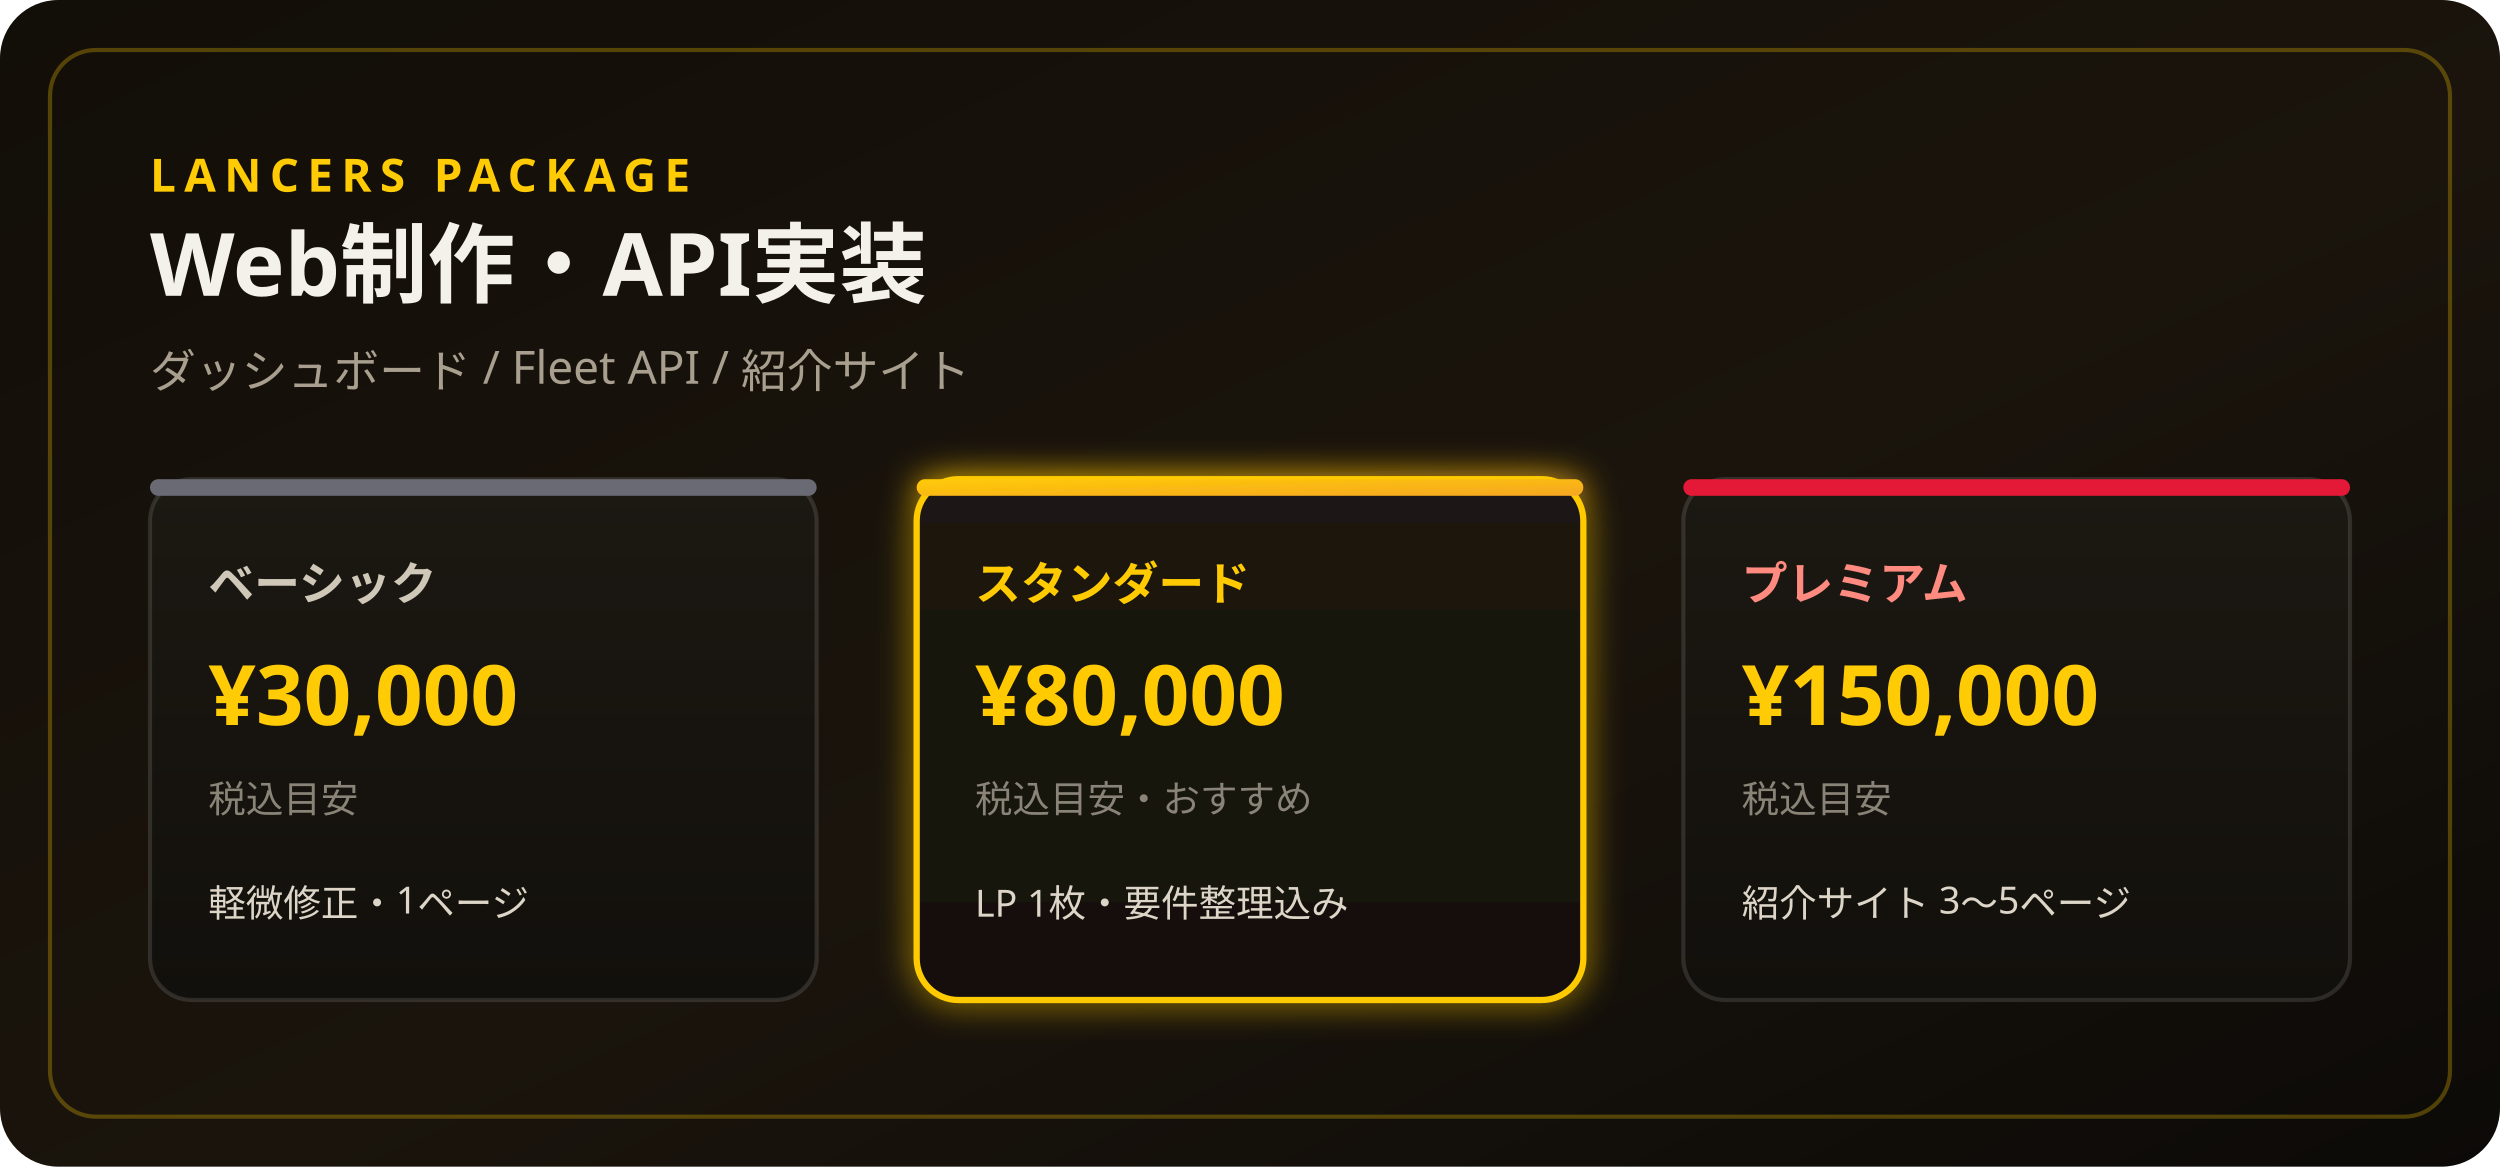
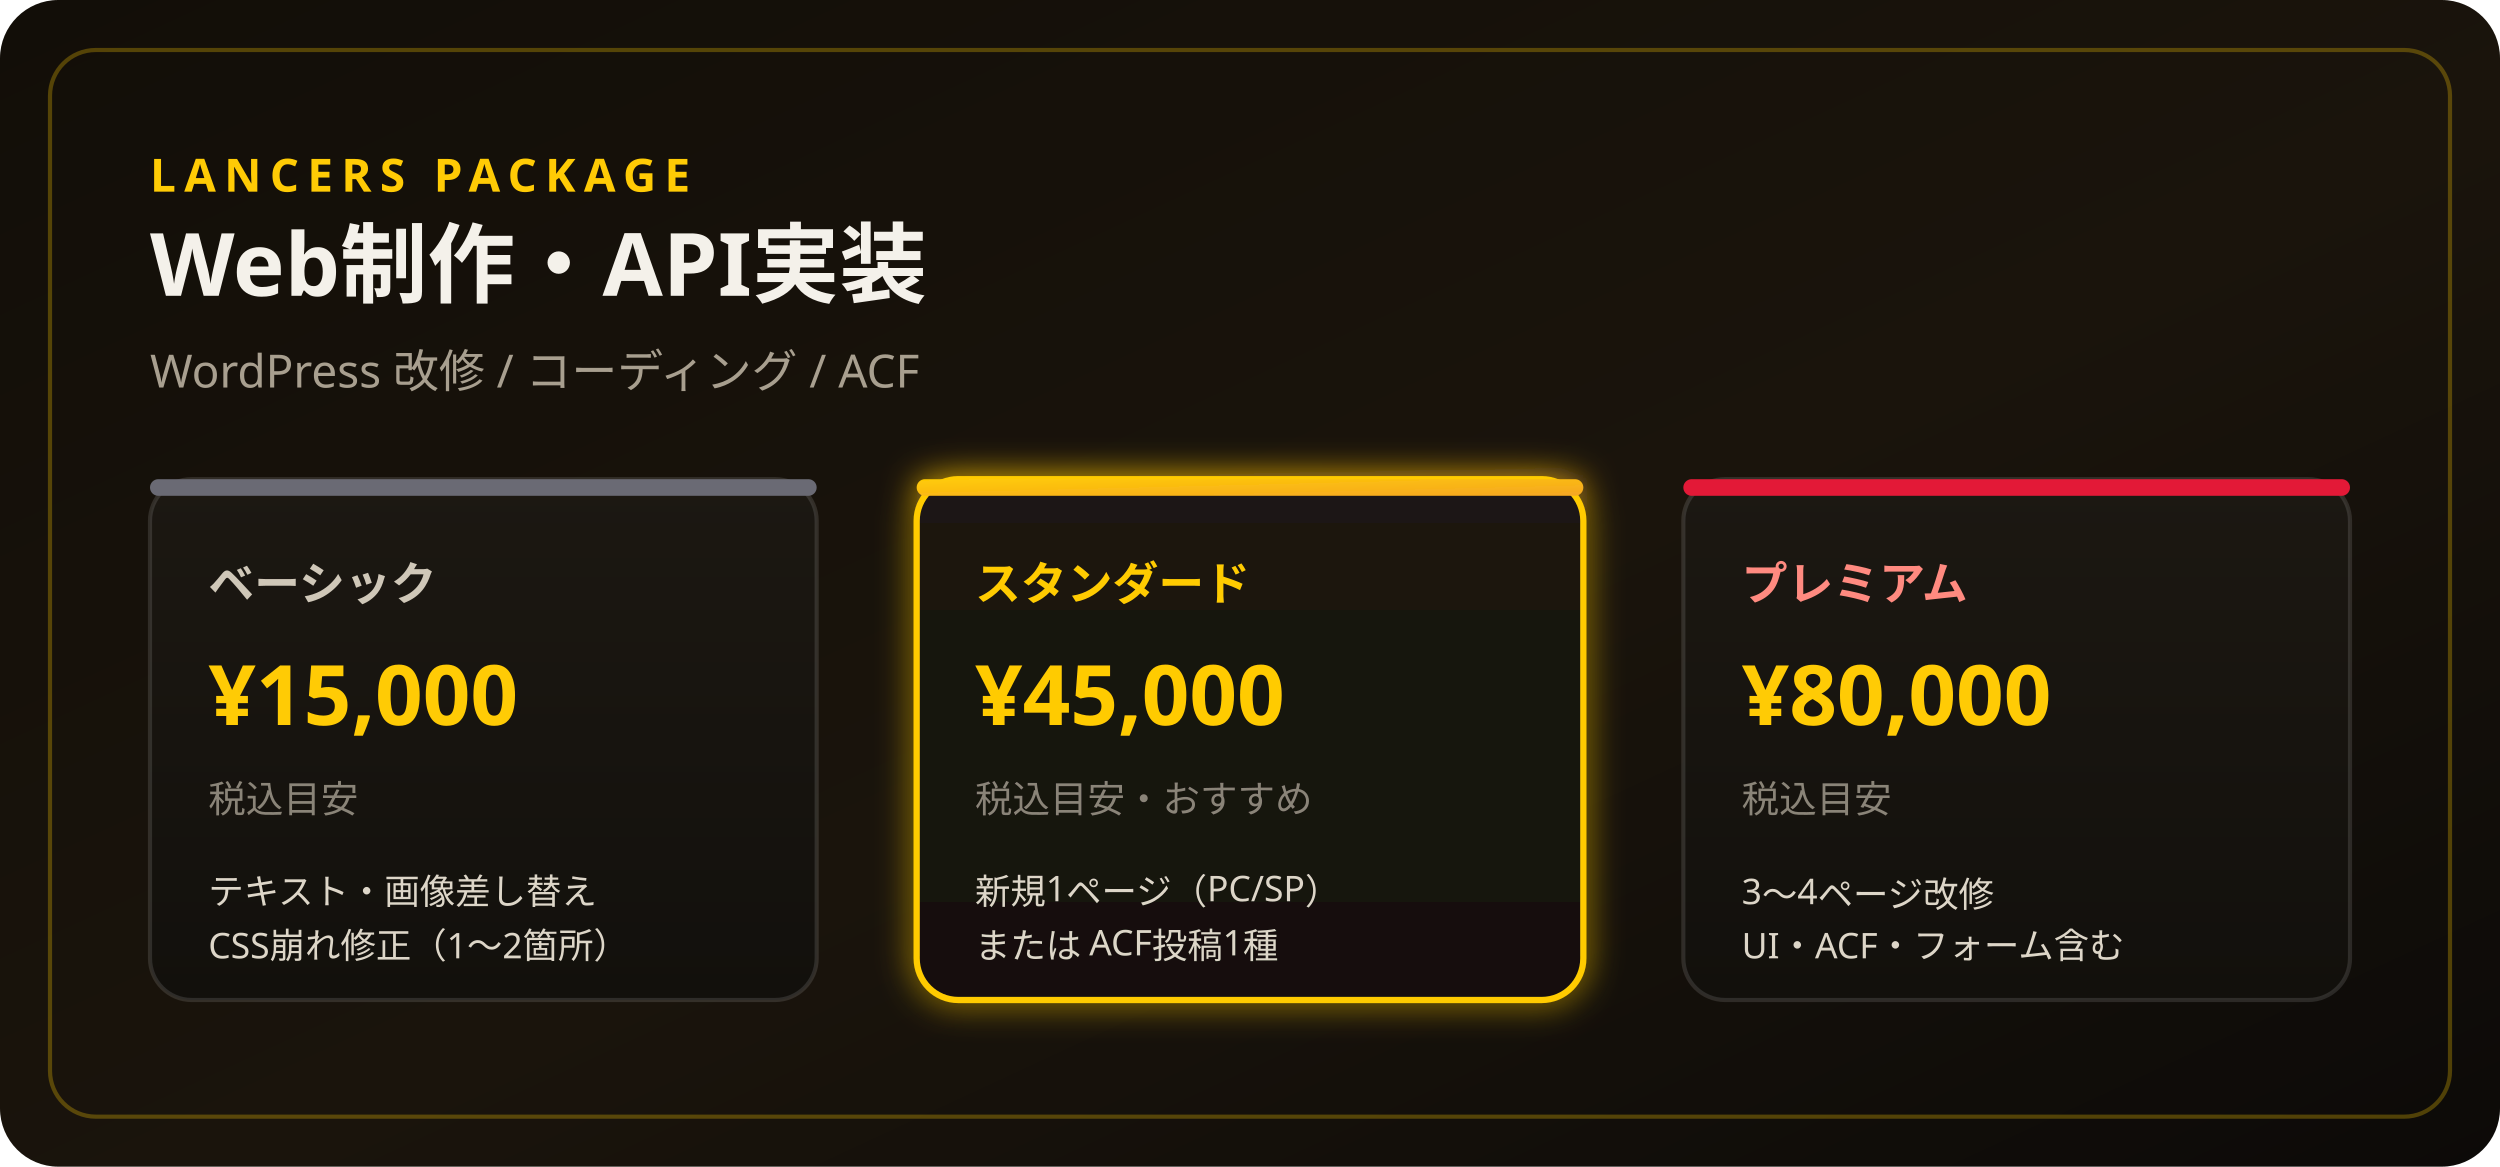
<svg xmlns="http://www.w3.org/2000/svg" viewBox="0 0 1200 560" role="img" aria-labelledby="title desc">
  <defs>
    <linearGradient id="bg" x1="0" y1="0" x2="1" y2="1">
      <stop offset="0%" stop-color="#120e08" />
      <stop offset="55%" stop-color="#1a140c" />
      <stop offset="100%" stop-color="#0c0a08" />
    </linearGradient>
    <linearGradient id="gold" x1="0" y1="0" x2="1" y2="1">
      <stop offset="0%" stop-color="#ffcb05" />
      <stop offset="100%" stop-color="#f5a623" />
    </linearGradient>
    <linearGradient id="cardA" x1="0" y1="0" x2="0" y2="1">
      <stop offset="0%" stop-color="#1c1812" />
      <stop offset="100%" stop-color="#12100c" />
    </linearGradient>
    <filter id="glow" x="-20%" y="-20%" width="140%" height="140%">
      <feGaussianBlur stdDeviation="8" result="b" />
      <feMerge>
        <feMergeNode in="b" />
        <feMergeNode in="SourceGraphic" />
      </feMerge>
    </filter>
  </defs>
  <rect width="1200" height="560" rx="28" fill="url(#bg)" />
  <rect x="24" y="24" width="1152" height="512" rx="22" fill="none" stroke="rgba(255,203,5,0.28)" stroke-width="2" />
  <text x="72" y="92" fill="#ffcb05" font-family="ui-sans-serif, system-ui, sans-serif" font-size="22" font-weight="700" letter-spacing="4">LANCERS PACKAGE</text>
  <text x="72" y="142" fill="#f4f1ea" font-family="ui-sans-serif, system-ui, sans-serif" font-size="42" font-weight="800">Web制作・API実装</text>
-   <text x="72" y="186" fill="#a89f8f" font-family="ui-sans-serif, system-ui, sans-serif" font-size="22">ダッシュボード / Fleet API / 紹介サイト</text>
+   <text x="72" y="186" fill="#a89f8f" font-family="ui-sans-serif, system-ui, sans-serif" font-size="22">WordPress 改修 / コーディング / ACF</text>
  <g transform="translate(72,230)">
    <rect width="320" height="250" rx="20" fill="url(#cardA)" stroke="rgba(255,255,255,0.12)" stroke-width="2" />
    <rect x="0" y="0" width="320" height="8" rx="4" fill="#6a6a74" />
    <text x="28" y="58" fill="#cfc7b8" font-family="ui-sans-serif, system-ui, sans-serif" font-size="22" font-weight="700">ベーシック</text>
-     <text x="28" y="118" fill="#ffcb05" font-family="ui-sans-serif, system-ui, sans-serif" font-size="40" font-weight="800">¥30,000</text>
+     <text x="28" y="118" fill="#ffcb05" font-family="ui-sans-serif, system-ui, sans-serif" font-size="40" font-weight="800">¥15,000</text>
    <text x="28" y="160" fill="#8a8478" font-family="ui-sans-serif, system-ui, sans-serif" font-size="18">税込目安</text>
-     <text x="28" y="210" fill="#ddd6c8" font-family="ui-sans-serif, system-ui, sans-serif" font-size="18">軽微修正・1ページ</text>
+     <text x="28" y="204" fill="#ddd6c8" font-family="ui-sans-serif, system-ui, sans-serif" font-size="17">テキスト・画像差し替え</text>
+     <text x="28" y="230" fill="#ddd6c8" font-family="ui-sans-serif, system-ui, sans-serif" font-size="17">CSS崩れ修正（1〜2箇所）</text>
  </g>
  <g transform="translate(440,230)" filter="url(#glow)">
    <rect width="320" height="250" rx="20" fill="url(#cardA)" stroke="#ffcb05" stroke-width="3" />
    <rect x="0" y="0" width="320" height="8" rx="4" fill="url(#gold)" />
    <text x="28" y="58" fill="#ffcb05" font-family="ui-sans-serif, system-ui, sans-serif" font-size="22" font-weight="700">スタンダード</text>
-     <text x="28" y="118" fill="#ffcb05" font-family="ui-sans-serif, system-ui, sans-serif" font-size="40" font-weight="800">¥80,000</text>
+     <text x="28" y="118" fill="#ffcb05" font-family="ui-sans-serif, system-ui, sans-serif" font-size="40" font-weight="800">¥45,000</text>
    <text x="28" y="160" fill="#8a8478" font-family="ui-sans-serif, system-ui, sans-serif" font-size="18">税込目安・おすすめ</text>
-     <text x="28" y="210" fill="#ddd6c8" font-family="ui-sans-serif, system-ui, sans-serif" font-size="18">LP 1枚・要件整理込み</text>
+     <text x="28" y="204" fill="#ddd6c8" font-family="ui-sans-serif, system-ui, sans-serif" font-size="17">新規1ページ（PC/SP）</text>
+     <text x="28" y="230" fill="#ddd6c8" font-family="ui-sans-serif, system-ui, sans-serif" font-size="17">または ACF投稿1種</text>
  </g>
  <g transform="translate(808,230)">
    <rect width="320" height="250" rx="20" fill="url(#cardA)" stroke="rgba(255,255,255,0.12)" stroke-width="2" />
    <rect x="0" y="0" width="320" height="8" rx="4" fill="#e31937" />
    <text x="28" y="58" fill="#ff8a80" font-family="ui-sans-serif, system-ui, sans-serif" font-size="22" font-weight="700">プレミアム</text>
-     <text x="28" y="118" fill="#ffcb05" font-family="ui-sans-serif, system-ui, sans-serif" font-size="40" font-weight="800">¥150,000</text>
+     <text x="28" y="118" fill="#ffcb05" font-family="ui-sans-serif, system-ui, sans-serif" font-size="40" font-weight="800">¥80,000</text>
    <text x="28" y="160" fill="#8a8478" font-family="ui-sans-serif, system-ui, sans-serif" font-size="18">税込目安</text>
-     <text x="28" y="210" fill="#ddd6c8" font-family="ui-sans-serif, system-ui, sans-serif" font-size="18">紹介サイト 3〜5ページ</text>
+     <text x="28" y="204" fill="#ddd6c8" font-family="ui-sans-serif, system-ui, sans-serif" font-size="17">3〜4ページ改修</text>
+     <text x="28" y="230" fill="#ddd6c8" font-family="ui-sans-serif, system-ui, sans-serif" font-size="17">UI・ACF・フォーム含む</text>
  </g>
</svg>
